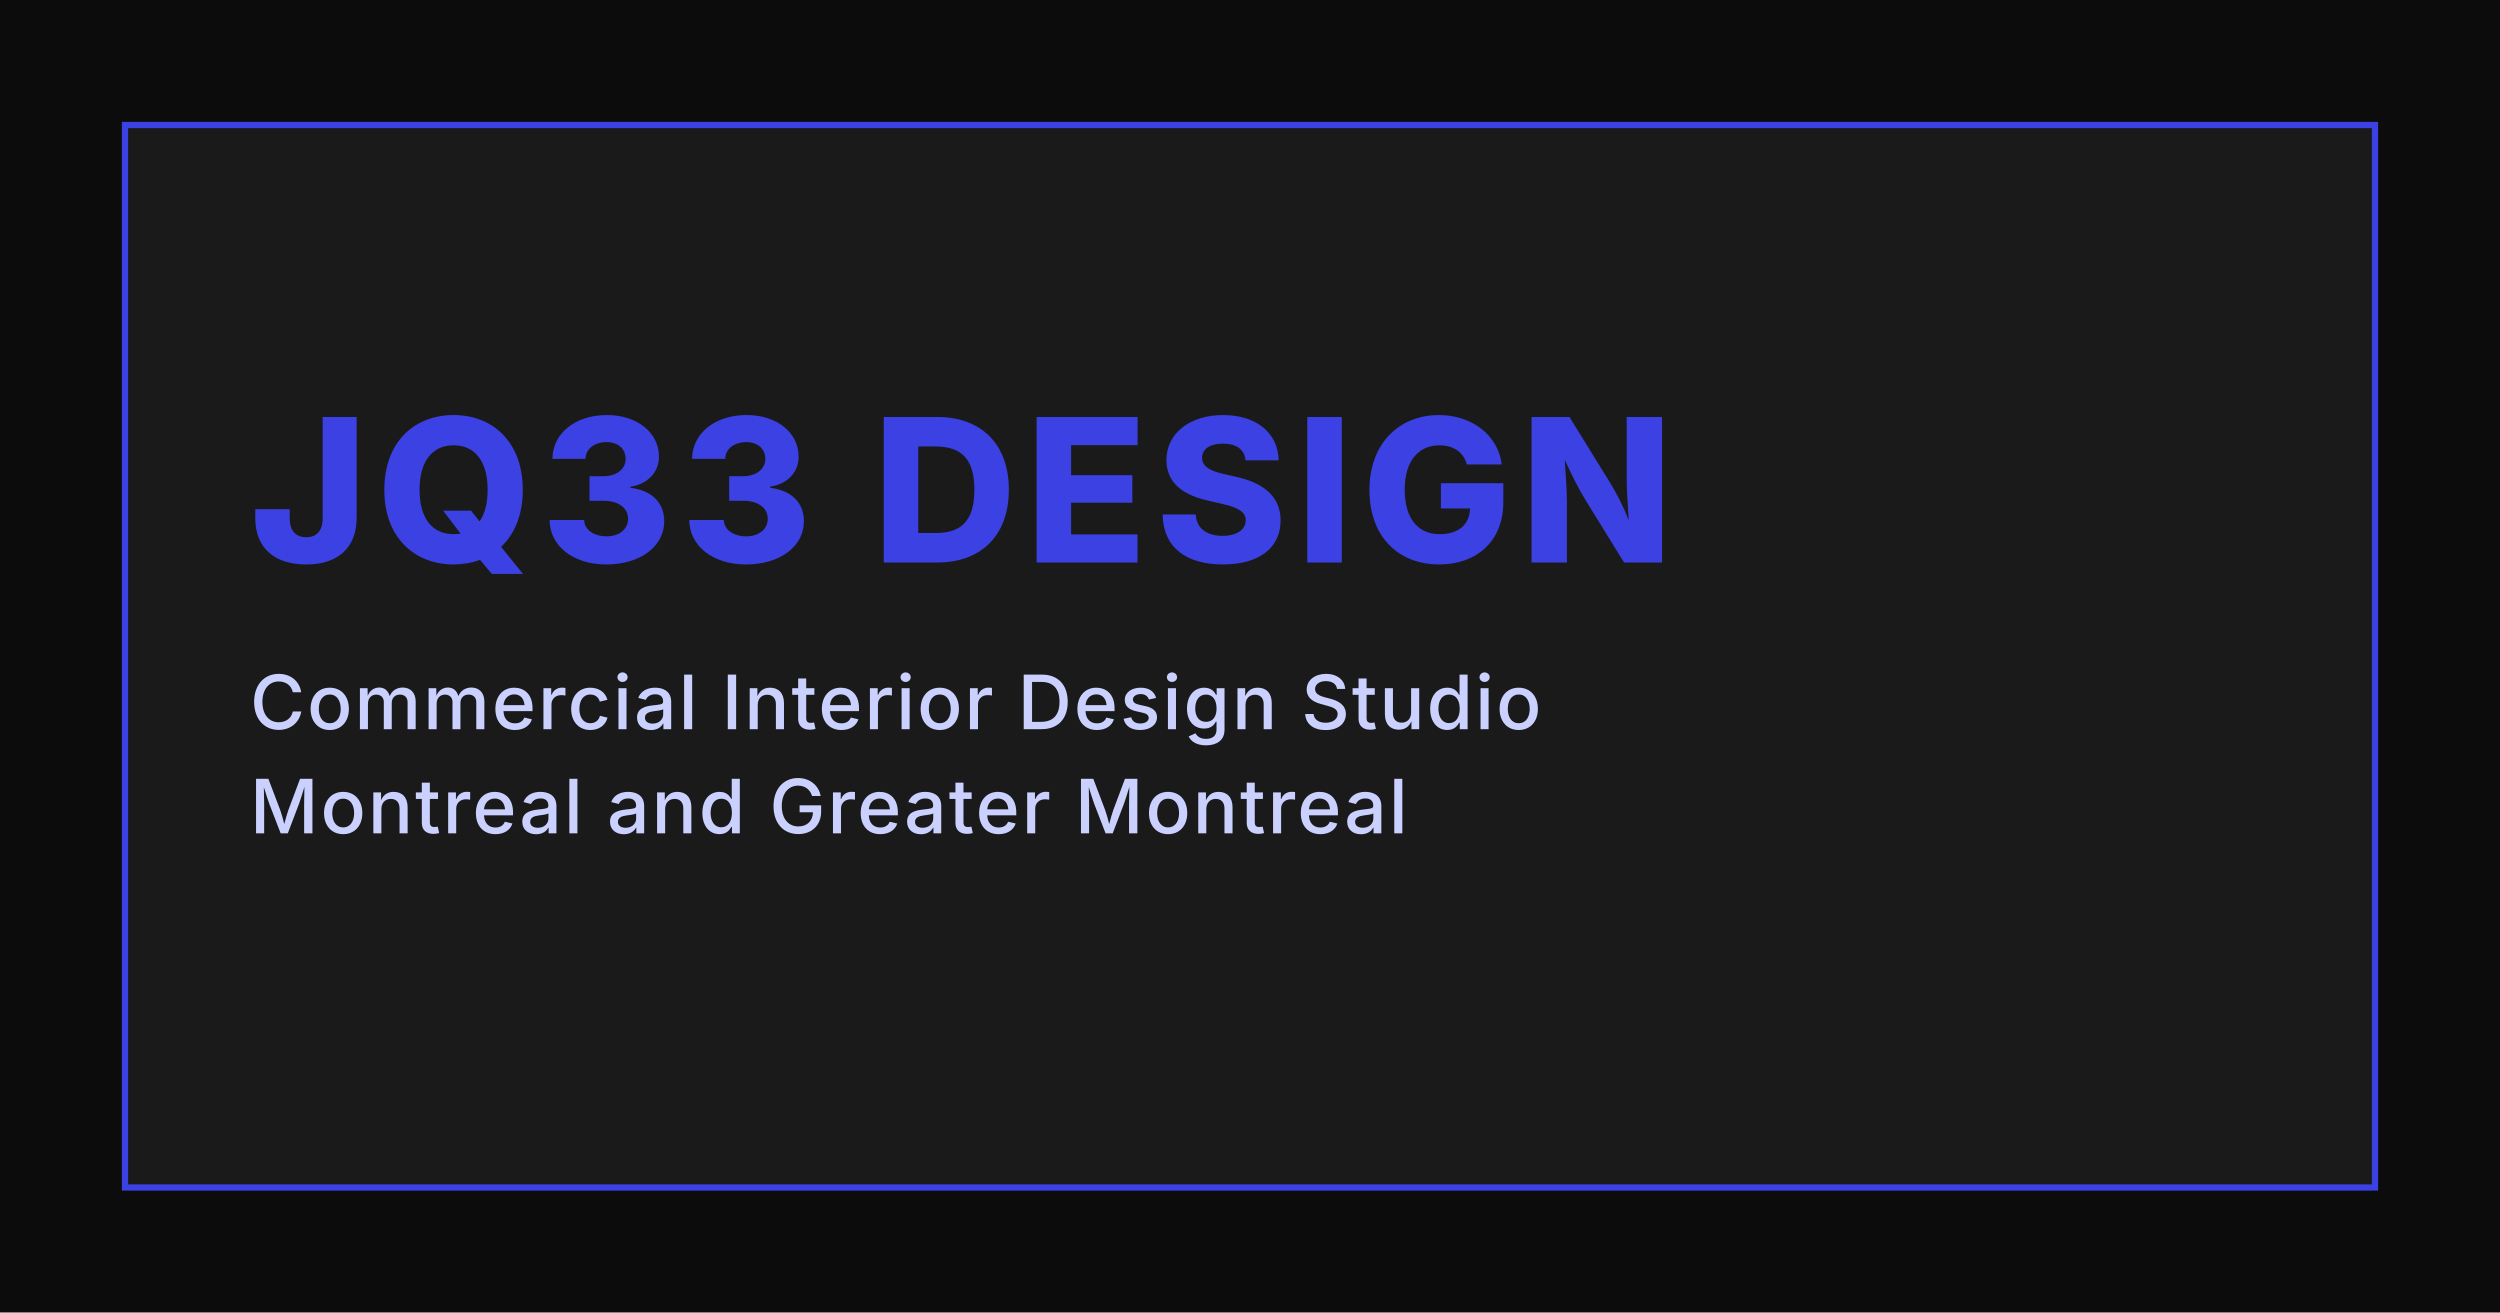
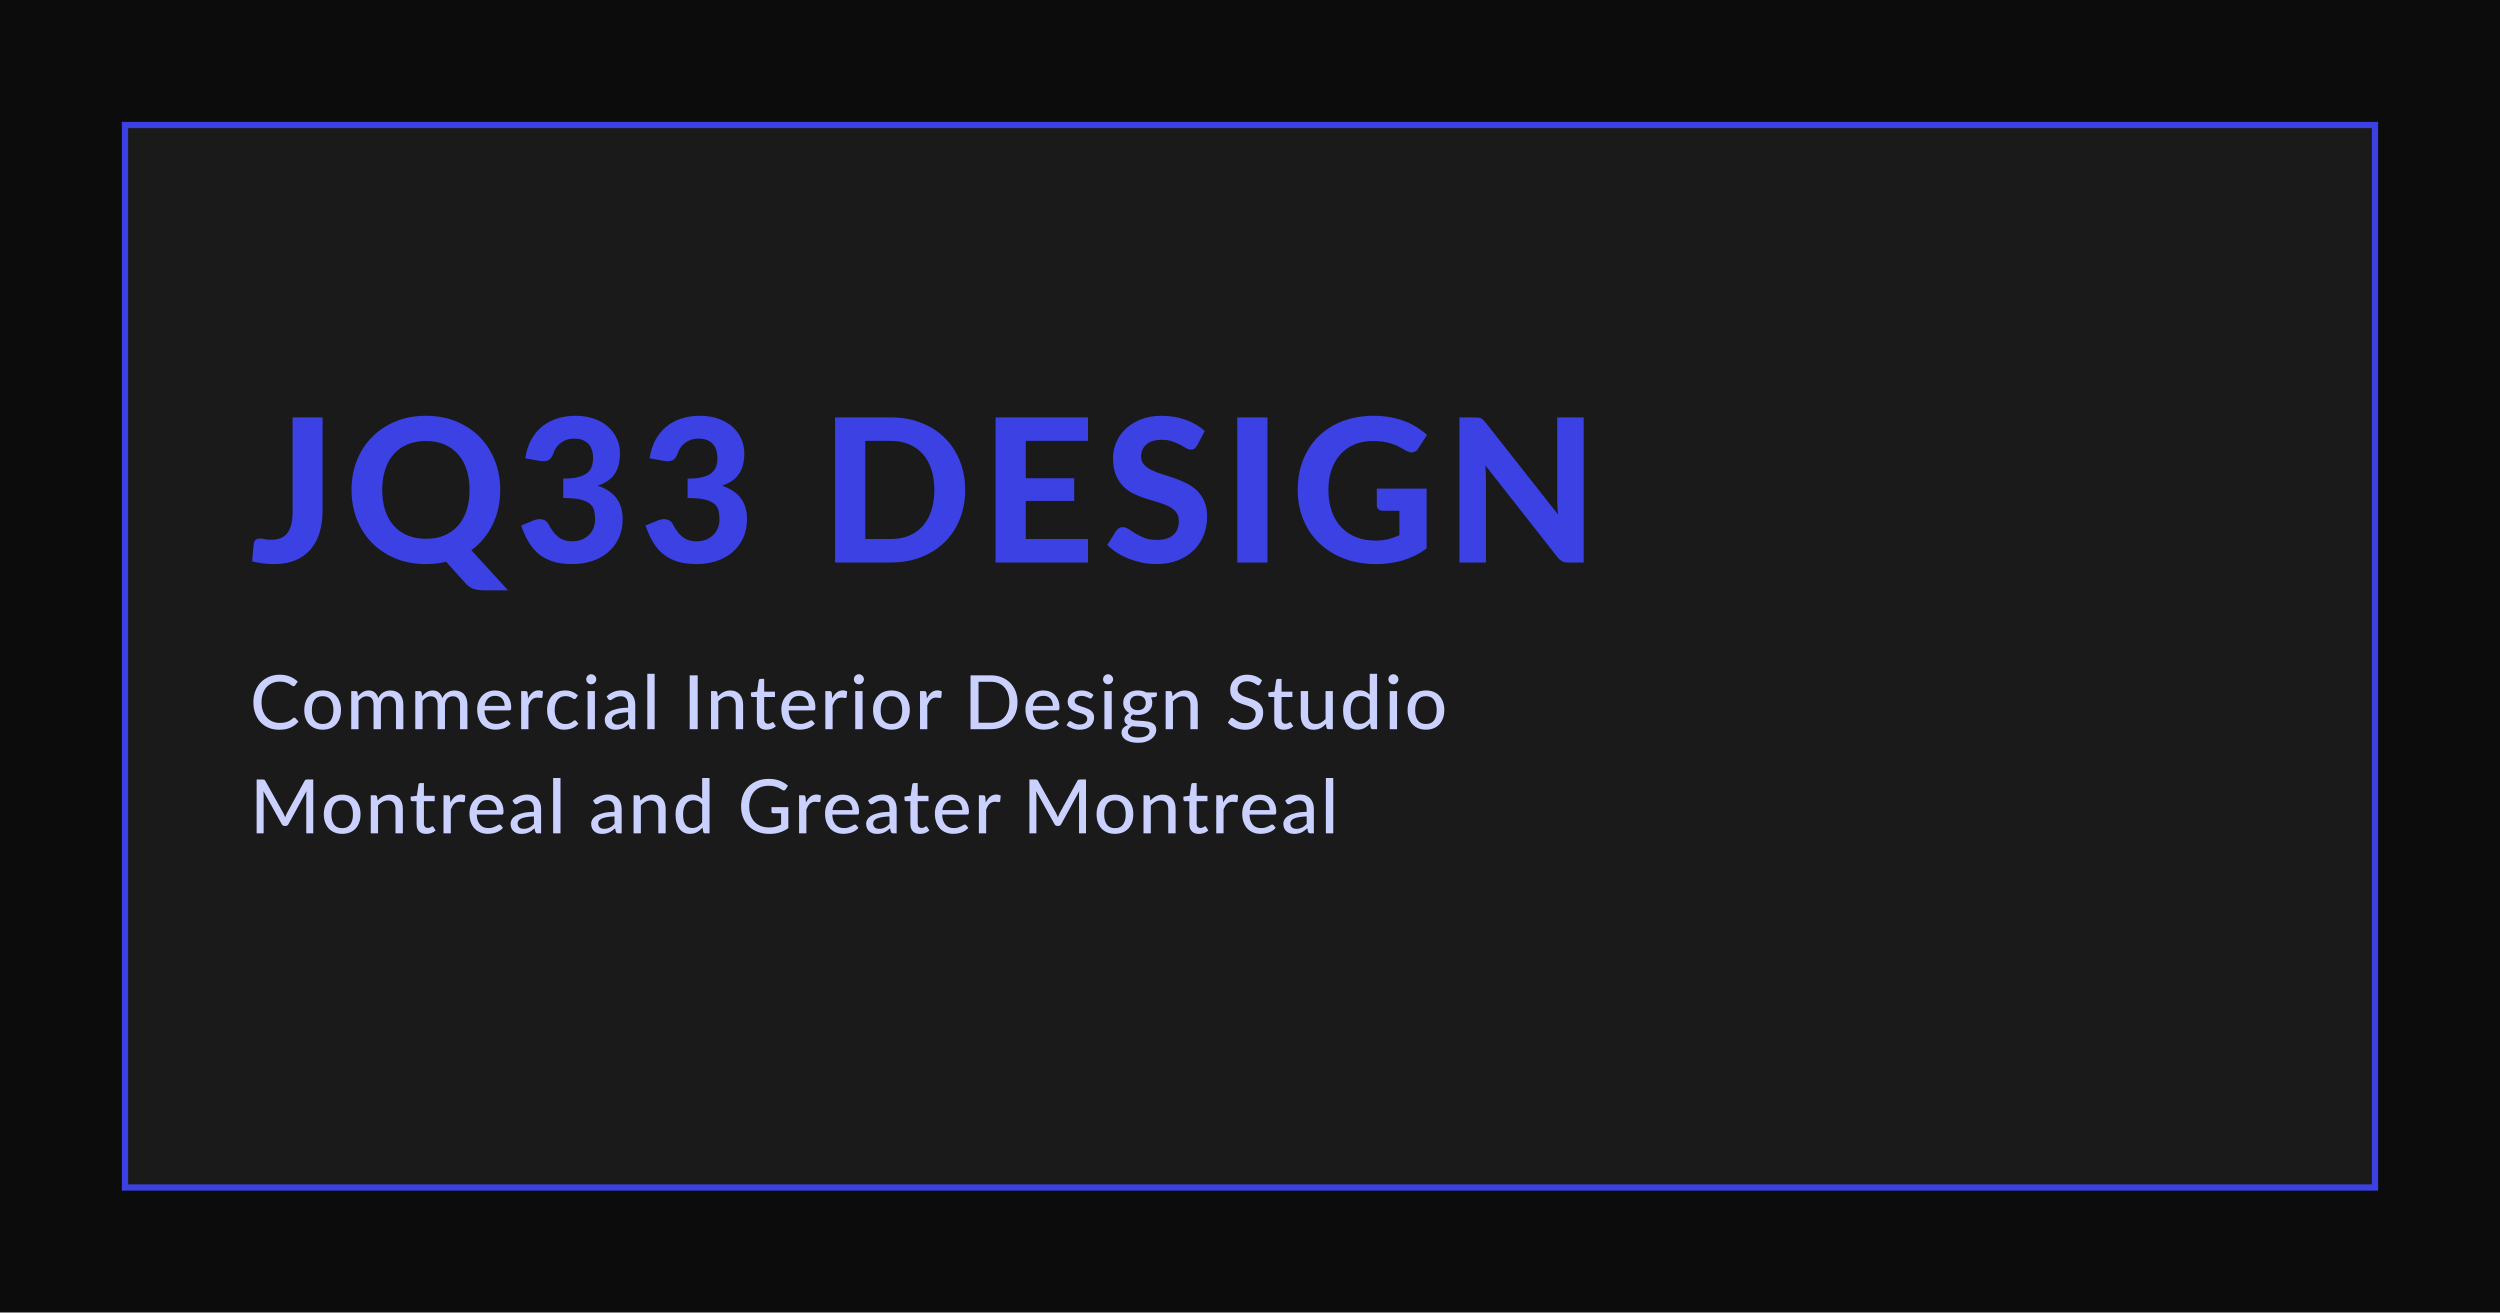
<svg xmlns="http://www.w3.org/2000/svg" width="1200" height="630" viewBox="0 0 1200 630" role="img" aria-label="JQ33 DESIGN Commercial Interior Design Studio in Montreal">
  <rect width="1200" height="630" fill="#0c0c0c" />
  <rect x="60" y="60" width="1080" height="510" fill="#1a1a1a" stroke="#3b41e3" stroke-width="3" />
-   <text x="120" y="270" fill="#3b41e3" font-family="Inter, Arial, sans-serif" font-size="96" font-weight="800" letter-spacing="4">
+   <text x="120" y="270" fill="#3b41e3" font-family="Lato, Arial, sans-serif" font-size="96" font-weight="800" letter-spacing="4">
    JQ33 DESIGN
  </text>
-   <text x="120" y="350" fill="#cbd1ff" font-family="Inter, Arial, sans-serif" font-size="36" font-weight="500" letter-spacing="1">
+   <text x="120" y="350" fill="#cbd1ff" font-family="Lato, Arial, sans-serif" font-size="36" font-weight="500" letter-spacing="1">
    Commercial Interior Design Studio
  </text>
-   <text x="120" y="400" fill="#cbd1ff" font-family="Inter, Arial, sans-serif" font-size="36" font-weight="500" letter-spacing="1">
+   <text x="120" y="400" fill="#cbd1ff" font-family="Lato, Arial, sans-serif" font-size="36" font-weight="500" letter-spacing="1">
    Montreal and Greater Montreal
  </text>
</svg>
